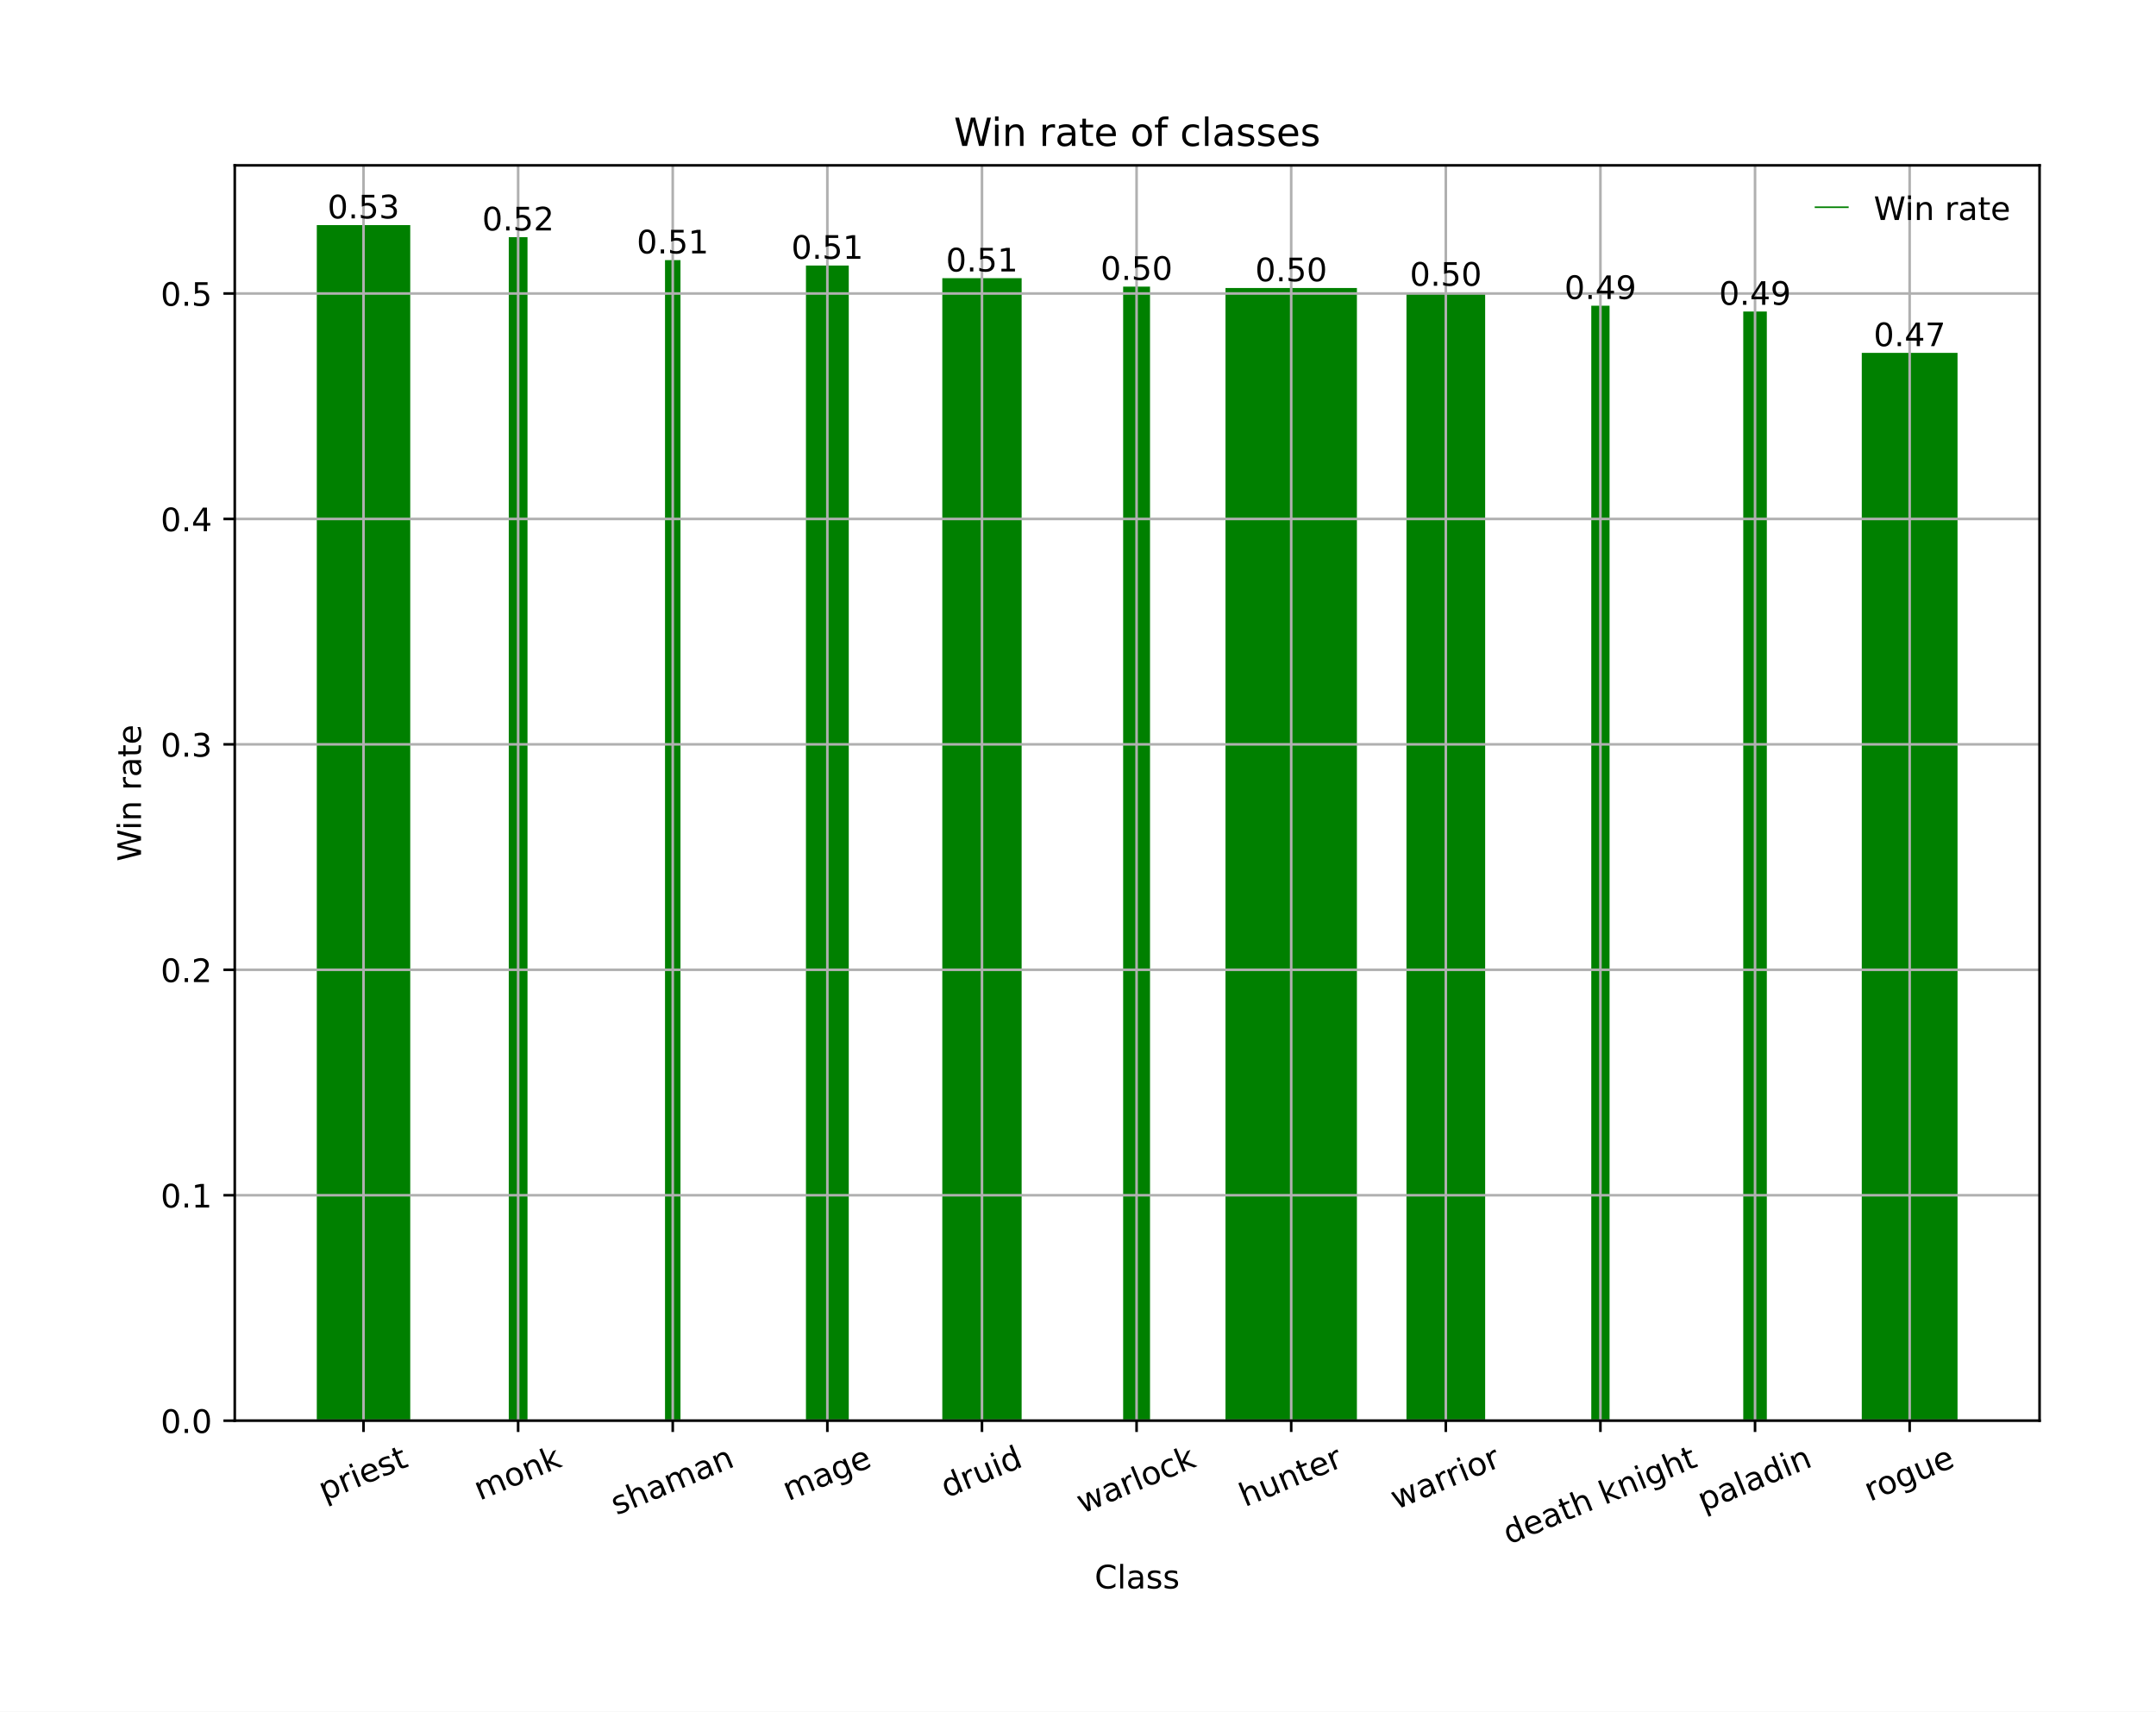
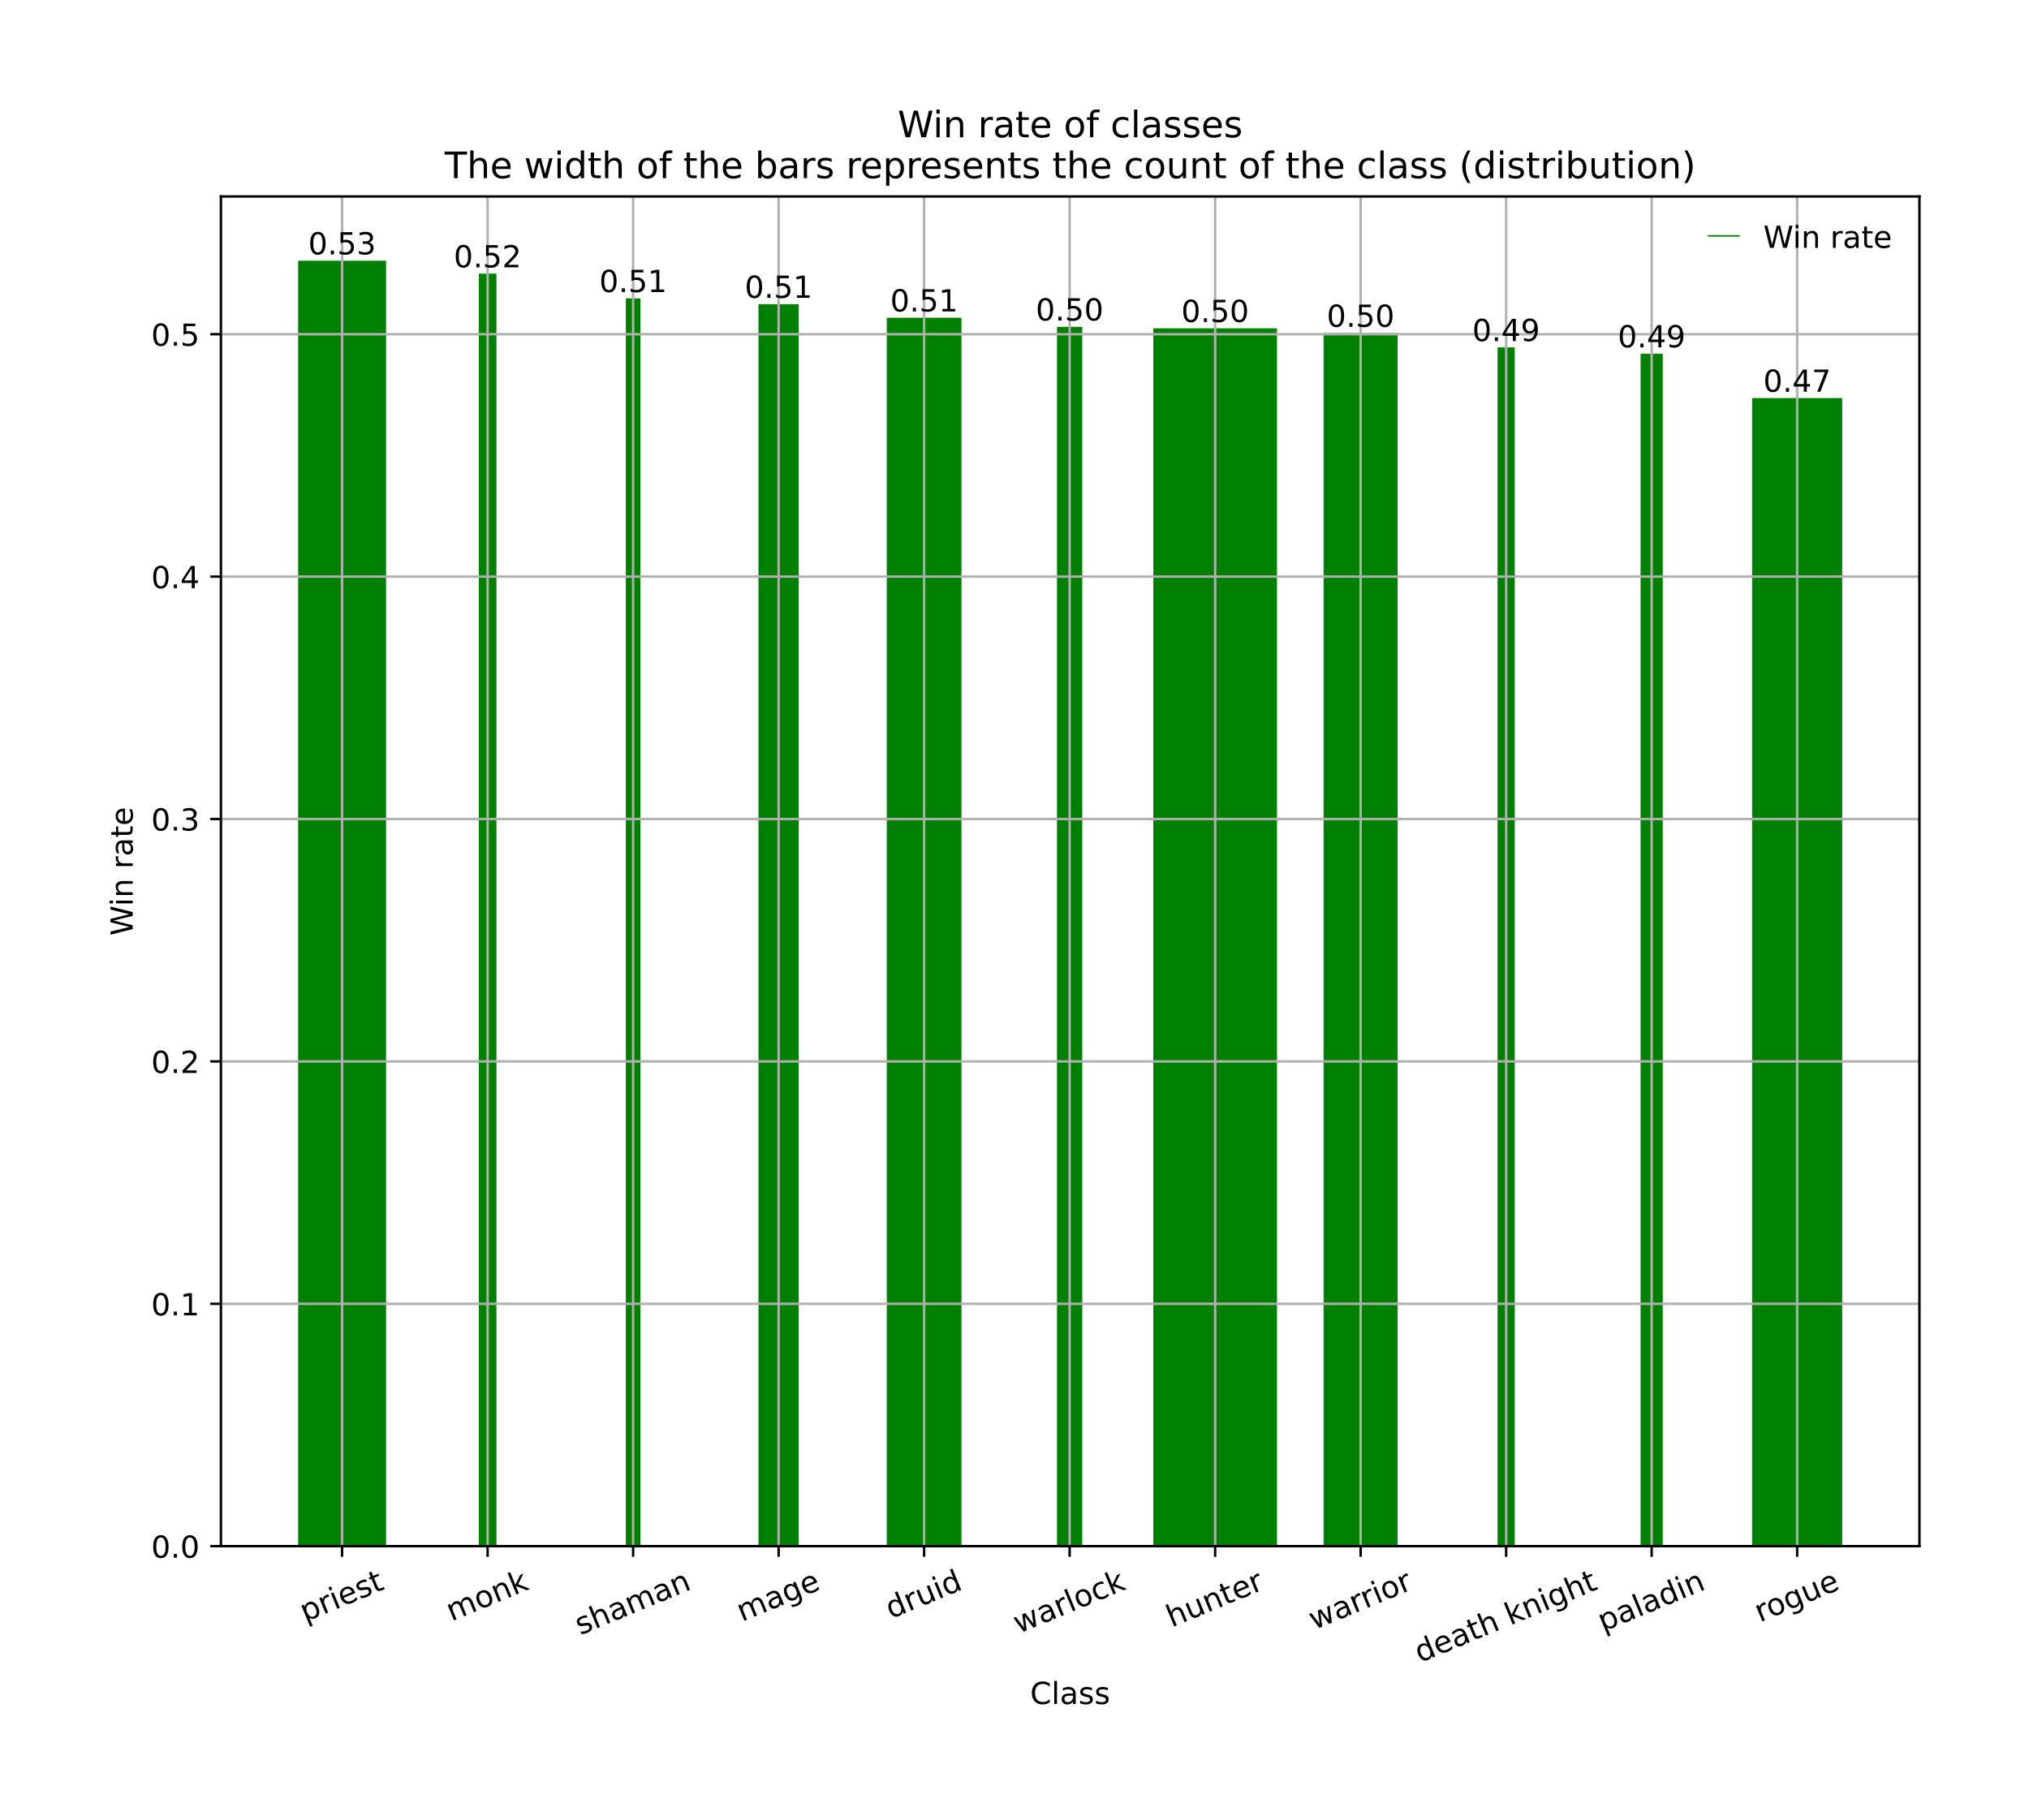
- <svg xmlns="http://www.w3.org/2000/svg" xmlns:xlink="http://www.w3.org/1999/xlink" width="666.581pt" height="529.148pt" viewBox="0 0 666.581 529.148" version="1.1">
+ <svg xmlns="http://www.w3.org/2000/svg" xmlns:xlink="http://www.w3.org/1999/xlink" width="666.581pt" height="598.025pt" viewBox="0 0 666.581 598.025" version="1.1">
  <defs>
    <style type="text/css">*{stroke-linejoin: round; stroke-linecap: butt}</style>
  </defs>
  <g id="figure_1">
    <g id="patch_1">
-       <path d="M 0 529.148  L 666.581 529.148  L 666.581 0  L 0 0  z " style="fill: #ffffff" />
+       <path d="M 0 598.025  L 666.581 598.025  L 666.581 0  L 0 0  z " style="fill: #ffffff" />
    </g>
    <g id="axes_1">
      <g id="patch_2">
-         <path d="M 72.581 439.198  L 630.581 439.198  L 630.581 51.118  L 72.581 51.118  z " style="fill: #ffffff" />
+         <path d="M 72.581 508.075  L 630.581 508.075  L 630.581 64.555  L 72.581 64.555  z " style="fill: #ffffff" />
      </g>
      <g id="patch_3">
-         <path d="M 97.945 439.198  L 126.838 439.198  L 126.838 69.598  L 97.945 69.598  z " clip-path="url(#p37b48d6895)" style="fill: #008000" />
+         <path d="M 97.945 508.075  L 126.838 508.075  L 126.838 85.675  L 97.945 85.675  z " clip-path="url(#p10cbed3128)" style="fill: #008000" />
      </g>
      <g id="patch_4">
-         <path d="M 157.298 439.198  L 163.09 439.198  L 163.09 73.319  L 157.298 73.319  z " clip-path="url(#p37b48d6895)" style="fill: #008000" />
+         <path d="M 157.298 508.075  L 163.09 508.075  L 163.09 89.928  L 157.298 89.928  z " clip-path="url(#p10cbed3128)" style="fill: #008000" />
      </g>
      <g id="patch_5">
-         <path d="M 205.606 439.198  L 210.386 439.198  L 210.386 80.424  L 205.606 80.424  z " clip-path="url(#p37b48d6895)" style="fill: #008000" />
+         <path d="M 205.606 508.075  L 210.386 508.075  L 210.386 98.048  L 205.606 98.048  z " clip-path="url(#p10cbed3128)" style="fill: #008000" />
      </g>
      <g id="patch_6">
-         <path d="M 249.181 439.198  L 262.416 439.198  L 262.416 82.089  L 249.181 82.089  z " clip-path="url(#p37b48d6895)" style="fill: #008000" />
+         <path d="M 249.181 508.075  L 262.416 508.075  L 262.416 99.951  L 249.181 99.951  z " clip-path="url(#p10cbed3128)" style="fill: #008000" />
      </g>
      <g id="patch_7">
-         <path d="M 291.337 439.198  L 315.865 439.198  L 315.865 85.997  L 291.337 85.997  z " clip-path="url(#p37b48d6895)" style="fill: #008000" />
+         <path d="M 291.337 508.075  L 315.865 508.075  L 315.865 104.417  L 291.337 104.417  z " clip-path="url(#p10cbed3128)" style="fill: #008000" />
      </g>
      <g id="patch_8">
-         <path d="M 347.248 439.198  L 355.558 439.198  L 355.558 88.603  L 347.248 88.603  z " clip-path="url(#p37b48d6895)" style="fill: #008000" />
+         <path d="M 347.248 508.075  L 355.558 508.075  L 355.558 107.396  L 347.248 107.396  z " clip-path="url(#p10cbed3128)" style="fill: #008000" />
      </g>
      <g id="patch_9">
-         <path d="M 378.89 439.198  L 419.522 439.198  L 419.522 89.032  L 378.89 89.032  z " clip-path="url(#p37b48d6895)" style="fill: #008000" />
+         <path d="M 378.89 508.075  L 419.522 508.075  L 419.522 107.886  L 378.89 107.886  z " clip-path="url(#p10cbed3128)" style="fill: #008000" />
      </g>
      <g id="patch_10">
-         <path d="M 434.844 439.198  L 459.172 439.198  L 459.172 90.416  L 434.844 90.416  z " clip-path="url(#p37b48d6895)" style="fill: #008000" />
+         <path d="M 434.844 508.075  L 459.172 508.075  L 459.172 109.467  L 434.844 109.467  z " clip-path="url(#p10cbed3128)" style="fill: #008000" />
      </g>
      <g id="patch_11">
-         <path d="M 491.985 439.198  L 497.635 439.198  L 497.635 94.517  L 491.985 94.517  z " clip-path="url(#p37b48d6895)" style="fill: #008000" />
+         <path d="M 491.985 508.075  L 497.635 508.075  L 497.635 114.155  L 491.985 114.155  z " clip-path="url(#p10cbed3128)" style="fill: #008000" />
      </g>
      <g id="patch_12">
-         <path d="M 538.97 439.198  L 546.256 439.198  L 546.256 96.314  L 538.97 96.314  z " clip-path="url(#p37b48d6895)" style="fill: #008000" />
+         <path d="M 538.97 508.075  L 546.256 508.075  L 546.256 116.208  L 538.97 116.208  z " clip-path="url(#p10cbed3128)" style="fill: #008000" />
      </g>
      <g id="patch_13">
-         <path d="M 575.613 439.198  L 605.218 439.198  L 605.218 109.095  L 575.613 109.095  z " clip-path="url(#p37b48d6895)" style="fill: #008000" />
+         <path d="M 575.613 508.075  L 605.218 508.075  L 605.218 130.815  L 575.613 130.815  z " clip-path="url(#p10cbed3128)" style="fill: #008000" />
      </g>
      <g id="matplotlib.axis_1">
        <g id="xtick_1">
          <g id="line2d_1">
-             <path d="M 112.391 439.198  L 112.391 51.118  " clip-path="url(#p37b48d6895)" style="fill: none; stroke: #b0b0b0; stroke-width: 0.8; stroke-linecap: square" />
+             <path d="M 112.391 508.075  L 112.391 64.555  " clip-path="url(#p10cbed3128)" style="fill: none; stroke: #b0b0b0; stroke-width: 0.8; stroke-linecap: square" />
          </g>
          <g id="line2d_2">
            <defs>
-               <path id="me9282b3ae3" d="M 0 0  L 0 3.5  " style="stroke: #000000; stroke-width: 0.8" />
+               <path id="m711d980a4e" d="M 0 0  L 0 3.5  " style="stroke: #000000; stroke-width: 0.8" />
            </defs>
            <g>
-               <use xlink:href="#me9282b3ae3" x="112.391" y="439.198" style="stroke: #000000; stroke-width: 0.8" />
+               <use xlink:href="#m711d980a4e" x="112.391" y="508.075" style="stroke: #000000; stroke-width: 0.8" />
            </g>
          </g>
          <g id="text_1">
-             <text style="font: 10px 'DejaVu Sans', 'Bitstream Vera Sans', 'Computer Modern Sans Serif', 'Lucida Grande', 'Verdana', 'Geneva', 'Lucid', 'Arial', 'Helvetica', 'Avant Garde', sans-serif" transform="translate(100.2725 464.1324) rotate(-22.5)">priest</text>
+             <text style="font: 10px 'DejaVu Sans', 'Bitstream Vera Sans', 'Computer Modern Sans Serif', 'Lucida Grande', 'Verdana', 'Geneva', 'Lucid', 'Arial', 'Helvetica', 'Avant Garde', sans-serif" transform="translate(100.2725 533.0098) rotate(-22.5)">priest</text>
          </g>
        </g>
        <g id="xtick_2">
          <g id="line2d_3">
-             <path d="M 160.194 439.198  L 160.194 51.118  " clip-path="url(#p37b48d6895)" style="fill: none; stroke: #b0b0b0; stroke-width: 0.8; stroke-linecap: square" />
+             <path d="M 160.194 508.075  L 160.194 64.555  " clip-path="url(#p10cbed3128)" style="fill: none; stroke: #b0b0b0; stroke-width: 0.8; stroke-linecap: square" />
          </g>
          <g id="line2d_4">
            <g>
-               <use xlink:href="#me9282b3ae3" x="160.194" y="439.198" style="stroke: #000000; stroke-width: 0.8" />
+               <use xlink:href="#m711d980a4e" x="160.194" y="508.075" style="stroke: #000000; stroke-width: 0.8" />
            </g>
          </g>
          <g id="text_2">
-             <text style="font: 10px 'DejaVu Sans', 'Bitstream Vera Sans', 'Computer Modern Sans Serif', 'Lucida Grande', 'Verdana', 'Geneva', 'Lucid', 'Arial', 'Helvetica', 'Avant Garde', sans-serif" transform="translate(148.3211 463.9285) rotate(-22.5)">monk</text>
+             <text style="font: 10px 'DejaVu Sans', 'Bitstream Vera Sans', 'Computer Modern Sans Serif', 'Lucida Grande', 'Verdana', 'Geneva', 'Lucid', 'Arial', 'Helvetica', 'Avant Garde', sans-serif" transform="translate(148.3211 532.8059) rotate(-22.5)">monk</text>
          </g>
        </g>
        <g id="xtick_3">
          <g id="line2d_5">
-             <path d="M 207.996 439.198  L 207.996 51.118  " clip-path="url(#p37b48d6895)" style="fill: none; stroke: #b0b0b0; stroke-width: 0.8; stroke-linecap: square" />
+             <path d="M 207.996 508.075  L 207.996 64.555  " clip-path="url(#p10cbed3128)" style="fill: none; stroke: #b0b0b0; stroke-width: 0.8; stroke-linecap: square" />
          </g>
          <g id="line2d_6">
            <g>
-               <use xlink:href="#me9282b3ae3" x="207.996" y="439.198" style="stroke: #000000; stroke-width: 0.8" />
+               <use xlink:href="#m711d980a4e" x="207.996" y="508.075" style="stroke: #000000; stroke-width: 0.8" />
            </g>
          </g>
          <g id="text_3">
-             <text style="font: 10px 'DejaVu Sans', 'Bitstream Vera Sans', 'Computer Modern Sans Serif', 'Lucida Grande', 'Verdana', 'Geneva', 'Lucid', 'Arial', 'Helvetica', 'Avant Garde', sans-serif" transform="translate(190.6293 468.4801) rotate(-22.5)">shaman</text>
+             <text style="font: 10px 'DejaVu Sans', 'Bitstream Vera Sans', 'Computer Modern Sans Serif', 'Lucida Grande', 'Verdana', 'Geneva', 'Lucid', 'Arial', 'Helvetica', 'Avant Garde', sans-serif" transform="translate(190.6293 537.3574) rotate(-22.5)">shaman</text>
          </g>
        </g>
        <g id="xtick_4">
          <g id="line2d_7">
-             <path d="M 255.798 439.198  L 255.798 51.118  " clip-path="url(#p37b48d6895)" style="fill: none; stroke: #b0b0b0; stroke-width: 0.8; stroke-linecap: square" />
+             <path d="M 255.798 508.075  L 255.798 64.555  " clip-path="url(#p10cbed3128)" style="fill: none; stroke: #b0b0b0; stroke-width: 0.8; stroke-linecap: square" />
          </g>
          <g id="line2d_8">
            <g>
-               <use xlink:href="#me9282b3ae3" x="255.798" y="439.198" style="stroke: #000000; stroke-width: 0.8" />
+               <use xlink:href="#m711d980a4e" x="255.798" y="508.075" style="stroke: #000000; stroke-width: 0.8" />
            </g>
          </g>
          <g id="text_4">
-             <text style="font: 10px 'DejaVu Sans', 'Bitstream Vera Sans', 'Computer Modern Sans Serif', 'Lucida Grande', 'Verdana', 'Geneva', 'Lucid', 'Arial', 'Helvetica', 'Avant Garde', sans-serif" transform="translate(243.749 464.075) rotate(-22.5)">mage</text>
+             <text style="font: 10px 'DejaVu Sans', 'Bitstream Vera Sans', 'Computer Modern Sans Serif', 'Lucida Grande', 'Verdana', 'Geneva', 'Lucid', 'Arial', 'Helvetica', 'Avant Garde', sans-serif" transform="translate(243.749 532.9524) rotate(-22.5)">mage</text>
          </g>
        </g>
        <g id="xtick_5">
          <g id="line2d_9">
-             <path d="M 303.601 439.198  L 303.601 51.118  " clip-path="url(#p37b48d6895)" style="fill: none; stroke: #b0b0b0; stroke-width: 0.8; stroke-linecap: square" />
+             <path d="M 303.601 508.075  L 303.601 64.555  " clip-path="url(#p10cbed3128)" style="fill: none; stroke: #b0b0b0; stroke-width: 0.8; stroke-linecap: square" />
          </g>
          <g id="line2d_10">
            <g>
-               <use xlink:href="#me9282b3ae3" x="303.601" y="439.198" style="stroke: #000000; stroke-width: 0.8" />
+               <use xlink:href="#m711d980a4e" x="303.601" y="508.075" style="stroke: #000000; stroke-width: 0.8" />
            </g>
          </g>
          <g id="text_5">
-             <text style="font: 10px 'DejaVu Sans', 'Bitstream Vera Sans', 'Computer Modern Sans Serif', 'Lucida Grande', 'Verdana', 'Geneva', 'Lucid', 'Arial', 'Helvetica', 'Avant Garde', sans-serif" transform="translate(292.6817 463.1386) rotate(-22.5)">druid</text>
+             <text style="font: 10px 'DejaVu Sans', 'Bitstream Vera Sans', 'Computer Modern Sans Serif', 'Lucida Grande', 'Verdana', 'Geneva', 'Lucid', 'Arial', 'Helvetica', 'Avant Garde', sans-serif" transform="translate(292.6817 532.016) rotate(-22.5)">druid</text>
          </g>
        </g>
        <g id="xtick_6">
          <g id="line2d_11">
-             <path d="M 351.403 439.198  L 351.403 51.118  " clip-path="url(#p37b48d6895)" style="fill: none; stroke: #b0b0b0; stroke-width: 0.8; stroke-linecap: square" />
+             <path d="M 351.403 508.075  L 351.403 64.555  " clip-path="url(#p10cbed3128)" style="fill: none; stroke: #b0b0b0; stroke-width: 0.8; stroke-linecap: square" />
          </g>
          <g id="line2d_12">
            <g>
-               <use xlink:href="#me9282b3ae3" x="351.403" y="439.198" style="stroke: #000000; stroke-width: 0.8" />
+               <use xlink:href="#m711d980a4e" x="351.403" y="508.075" style="stroke: #000000; stroke-width: 0.8" />
            </g>
          </g>
          <g id="text_6">
-             <text style="font: 10px 'DejaVu Sans', 'Bitstream Vera Sans', 'Computer Modern Sans Serif', 'Lucida Grande', 'Verdana', 'Geneva', 'Lucid', 'Arial', 'Helvetica', 'Avant Garde', sans-serif" transform="translate(334.6269 467.9909) rotate(-22.5)">warlock</text>
+             <text style="font: 10px 'DejaVu Sans', 'Bitstream Vera Sans', 'Computer Modern Sans Serif', 'Lucida Grande', 'Verdana', 'Geneva', 'Lucid', 'Arial', 'Helvetica', 'Avant Garde', sans-serif" transform="translate(334.6269 536.8683) rotate(-22.5)">warlock</text>
          </g>
        </g>
        <g id="xtick_7">
          <g id="line2d_13">
-             <path d="M 399.206 439.198  L 399.206 51.118  " clip-path="url(#p37b48d6895)" style="fill: none; stroke: #b0b0b0; stroke-width: 0.8; stroke-linecap: square" />
+             <path d="M 399.206 508.075  L 399.206 64.555  " clip-path="url(#p10cbed3128)" style="fill: none; stroke: #b0b0b0; stroke-width: 0.8; stroke-linecap: square" />
          </g>
          <g id="line2d_14">
            <g>
-               <use xlink:href="#me9282b3ae3" x="399.206" y="439.198" style="stroke: #000000; stroke-width: 0.8" />
+               <use xlink:href="#m711d980a4e" x="399.206" y="508.075" style="stroke: #000000; stroke-width: 0.8" />
            </g>
          </g>
          <g id="text_7">
-             <text style="font: 10px 'DejaVu Sans', 'Bitstream Vera Sans', 'Computer Modern Sans Serif', 'Lucida Grande', 'Verdana', 'Geneva', 'Lucid', 'Arial', 'Helvetica', 'Avant Garde', sans-serif" transform="translate(384.9266 465.9221) rotate(-22.5)">hunter</text>
+             <text style="font: 10px 'DejaVu Sans', 'Bitstream Vera Sans', 'Computer Modern Sans Serif', 'Lucida Grande', 'Verdana', 'Geneva', 'Lucid', 'Arial', 'Helvetica', 'Avant Garde', sans-serif" transform="translate(384.9266 534.7994) rotate(-22.5)">hunter</text>
          </g>
        </g>
        <g id="xtick_8">
          <g id="line2d_15">
-             <path d="M 447.008 439.198  L 447.008 51.118  " clip-path="url(#p37b48d6895)" style="fill: none; stroke: #b0b0b0; stroke-width: 0.8; stroke-linecap: square" />
+             <path d="M 447.008 508.075  L 447.008 64.555  " clip-path="url(#p10cbed3128)" style="fill: none; stroke: #b0b0b0; stroke-width: 0.8; stroke-linecap: square" />
          </g>
          <g id="line2d_16">
            <g>
-               <use xlink:href="#me9282b3ae3" x="447.008" y="439.198" style="stroke: #000000; stroke-width: 0.8" />
+               <use xlink:href="#m711d980a4e" x="447.008" y="508.075" style="stroke: #000000; stroke-width: 0.8" />
            </g>
          </g>
          <g id="text_8">
-             <text style="font: 10px 'DejaVu Sans', 'Bitstream Vera Sans', 'Computer Modern Sans Serif', 'Lucida Grande', 'Verdana', 'Geneva', 'Lucid', 'Arial', 'Helvetica', 'Avant Garde', sans-serif" transform="translate(431.7294 466.7502) rotate(-22.5)">warrior</text>
+             <text style="font: 10px 'DejaVu Sans', 'Bitstream Vera Sans', 'Computer Modern Sans Serif', 'Lucida Grande', 'Verdana', 'Geneva', 'Lucid', 'Arial', 'Helvetica', 'Avant Garde', sans-serif" transform="translate(431.7294 535.6276) rotate(-22.5)">warrior</text>
          </g>
        </g>
        <g id="xtick_9">
          <g id="line2d_17">
-             <path d="M 494.81 439.198  L 494.81 51.118  " clip-path="url(#p37b48d6895)" style="fill: none; stroke: #b0b0b0; stroke-width: 0.8; stroke-linecap: square" />
+             <path d="M 494.81 508.075  L 494.81 64.555  " clip-path="url(#p10cbed3128)" style="fill: none; stroke: #b0b0b0; stroke-width: 0.8; stroke-linecap: square" />
          </g>
          <g id="line2d_18">
            <g>
-               <use xlink:href="#me9282b3ae3" x="494.81" y="439.198" style="stroke: #000000; stroke-width: 0.8" />
+               <use xlink:href="#m711d980a4e" x="494.81" y="508.075" style="stroke: #000000; stroke-width: 0.8" />
            </g>
          </g>
          <g id="text_9">
-             <text style="font: 10px 'DejaVu Sans', 'Bitstream Vera Sans', 'Computer Modern Sans Serif', 'Lucida Grande', 'Verdana', 'Geneva', 'Lucid', 'Arial', 'Helvetica', 'Avant Garde', sans-serif" transform="translate(466.4971 477.5485) rotate(-22.5)">death knight</text>
+             <text style="font: 10px 'DejaVu Sans', 'Bitstream Vera Sans', 'Computer Modern Sans Serif', 'Lucida Grande', 'Verdana', 'Geneva', 'Lucid', 'Arial', 'Helvetica', 'Avant Garde', sans-serif" transform="translate(466.4971 546.4258) rotate(-22.5)">death knight</text>
          </g>
        </g>
        <g id="xtick_10">
          <g id="line2d_19">
-             <path d="M 542.613 439.198  L 542.613 51.118  " clip-path="url(#p37b48d6895)" style="fill: none; stroke: #b0b0b0; stroke-width: 0.8; stroke-linecap: square" />
+             <path d="M 542.613 508.075  L 542.613 64.555  " clip-path="url(#p10cbed3128)" style="fill: none; stroke: #b0b0b0; stroke-width: 0.8; stroke-linecap: square" />
          </g>
          <g id="line2d_20">
            <g>
-               <use xlink:href="#me9282b3ae3" x="542.613" y="439.198" style="stroke: #000000; stroke-width: 0.8" />
+               <use xlink:href="#m711d980a4e" x="542.613" y="508.075" style="stroke: #000000; stroke-width: 0.8" />
            </g>
          </g>
          <g id="text_10">
-             <text style="font: 10px 'DejaVu Sans', 'Bitstream Vera Sans', 'Computer Modern Sans Serif', 'Lucida Grande', 'Verdana', 'Geneva', 'Lucid', 'Arial', 'Helvetica', 'Avant Garde', sans-serif" transform="translate(526.6477 467.3189) rotate(-22.5)">paladin</text>
+             <text style="font: 10px 'DejaVu Sans', 'Bitstream Vera Sans', 'Computer Modern Sans Serif', 'Lucida Grande', 'Verdana', 'Geneva', 'Lucid', 'Arial', 'Helvetica', 'Avant Garde', sans-serif" transform="translate(526.6477 536.1962) rotate(-22.5)">paladin</text>
          </g>
        </g>
        <g id="xtick_11">
          <g id="line2d_21">
-             <path d="M 590.415 439.198  L 590.415 51.118  " clip-path="url(#p37b48d6895)" style="fill: none; stroke: #b0b0b0; stroke-width: 0.8; stroke-linecap: square" />
+             <path d="M 590.415 508.075  L 590.415 64.555  " clip-path="url(#p10cbed3128)" style="fill: none; stroke: #b0b0b0; stroke-width: 0.8; stroke-linecap: square" />
          </g>
          <g id="line2d_22">
            <g>
-               <use xlink:href="#me9282b3ae3" x="590.415" y="439.198" style="stroke: #000000; stroke-width: 0.8" />
+               <use xlink:href="#m711d980a4e" x="590.415" y="508.075" style="stroke: #000000; stroke-width: 0.8" />
            </g>
          </g>
          <g id="text_11">
-             <text style="font: 10px 'DejaVu Sans', 'Bitstream Vera Sans', 'Computer Modern Sans Serif', 'Lucida Grande', 'Verdana', 'Geneva', 'Lucid', 'Arial', 'Helvetica', 'Avant Garde', sans-serif" transform="translate(578.1471 464.2562) rotate(-22.5)">rogue</text>
+             <text style="font: 10px 'DejaVu Sans', 'Bitstream Vera Sans', 'Computer Modern Sans Serif', 'Lucida Grande', 'Verdana', 'Geneva', 'Lucid', 'Arial', 'Helvetica', 'Avant Garde', sans-serif" transform="translate(578.1471 533.1336) rotate(-22.5)">rogue</text>
          </g>
        </g>
        <g id="text_12">
-           <text style="font: 10px 'DejaVu Sans', 'Bitstream Vera Sans', 'Computer Modern Sans Serif', 'Lucida Grande', 'Verdana', 'Geneva', 'Lucid', 'Arial', 'Helvetica', 'Avant Garde', sans-serif; text-anchor: middle" x="351.581" y="491.068" transform="rotate(-0 351.5813 491.0683)">Class</text>
+           <text style="font: 10px 'DejaVu Sans', 'Bitstream Vera Sans', 'Computer Modern Sans Serif', 'Lucida Grande', 'Verdana', 'Geneva', 'Lucid', 'Arial', 'Helvetica', 'Avant Garde', sans-serif; text-anchor: middle" x="351.581" y="559.946" transform="rotate(-0 351.5813 559.9457)">Class</text>
        </g>
      </g>
      <g id="matplotlib.axis_2">
        <g id="ytick_1">
          <g id="line2d_23">
-             <path d="M 72.581 439.198  L 630.581 439.198  " clip-path="url(#p37b48d6895)" style="fill: none; stroke: #b0b0b0; stroke-width: 0.8; stroke-linecap: square" />
+             <path d="M 72.581 508.075  L 630.581 508.075  " clip-path="url(#p10cbed3128)" style="fill: none; stroke: #b0b0b0; stroke-width: 0.8; stroke-linecap: square" />
          </g>
          <g id="line2d_24">
            <defs>
-               <path id="m1823d524ac" d="M 0 0  L -3.5 0  " style="stroke: #000000; stroke-width: 0.8" />
+               <path id="m69afe3e120" d="M 0 0  L -3.5 0  " style="stroke: #000000; stroke-width: 0.8" />
            </defs>
            <g>
-               <use xlink:href="#m1823d524ac" x="72.581" y="439.198" style="stroke: #000000; stroke-width: 0.8" />
+               <use xlink:href="#m69afe3e120" x="72.581" y="508.075" style="stroke: #000000; stroke-width: 0.8" />
            </g>
          </g>
          <g id="text_13">
-             <text style="font: 10px 'DejaVu Sans', 'Bitstream Vera Sans', 'Computer Modern Sans Serif', 'Lucida Grande', 'Verdana', 'Geneva', 'Lucid', 'Arial', 'Helvetica', 'Avant Garde', sans-serif; text-anchor: end" x="65.581" y="442.997" transform="rotate(-0 65.58125 442.9973)">0.0</text>
+             <text style="font: 10px 'DejaVu Sans', 'Bitstream Vera Sans', 'Computer Modern Sans Serif', 'Lucida Grande', 'Verdana', 'Geneva', 'Lucid', 'Arial', 'Helvetica', 'Avant Garde', sans-serif; text-anchor: end" x="65.581" y="511.875" transform="rotate(-0 65.58125 511.8747)">0.0</text>
          </g>
        </g>
        <g id="ytick_2">
          <g id="line2d_25">
-             <path d="M 72.581 369.505  L 630.581 369.505  " clip-path="url(#p37b48d6895)" style="fill: none; stroke: #b0b0b0; stroke-width: 0.8; stroke-linecap: square" />
+             <path d="M 72.581 428.427  L 630.581 428.427  " clip-path="url(#p10cbed3128)" style="fill: none; stroke: #b0b0b0; stroke-width: 0.8; stroke-linecap: square" />
          </g>
          <g id="line2d_26">
            <g>
-               <use xlink:href="#m1823d524ac" x="72.581" y="369.505" style="stroke: #000000; stroke-width: 0.8" />
+               <use xlink:href="#m69afe3e120" x="72.581" y="428.427" style="stroke: #000000; stroke-width: 0.8" />
            </g>
          </g>
          <g id="text_14">
-             <text style="font: 10px 'DejaVu Sans', 'Bitstream Vera Sans', 'Computer Modern Sans Serif', 'Lucida Grande', 'Verdana', 'Geneva', 'Lucid', 'Arial', 'Helvetica', 'Avant Garde', sans-serif; text-anchor: end" x="65.581" y="373.305" transform="rotate(-0 65.58125 373.3046)">0.1</text>
+             <text style="font: 10px 'DejaVu Sans', 'Bitstream Vera Sans', 'Computer Modern Sans Serif', 'Lucida Grande', 'Verdana', 'Geneva', 'Lucid', 'Arial', 'Helvetica', 'Avant Garde', sans-serif; text-anchor: end" x="65.581" y="432.226" transform="rotate(-0 65.58125 432.2258)">0.1</text>
          </g>
        </g>
        <g id="ytick_3">
          <g id="line2d_27">
-             <path d="M 72.581 299.813  L 630.581 299.813  " clip-path="url(#p37b48d6895)" style="fill: none; stroke: #b0b0b0; stroke-width: 0.8; stroke-linecap: square" />
+             <path d="M 72.581 348.778  L 630.581 348.778  " clip-path="url(#p10cbed3128)" style="fill: none; stroke: #b0b0b0; stroke-width: 0.8; stroke-linecap: square" />
          </g>
          <g id="line2d_28">
            <g>
-               <use xlink:href="#m1823d524ac" x="72.581" y="299.813" style="stroke: #000000; stroke-width: 0.8" />
+               <use xlink:href="#m69afe3e120" x="72.581" y="348.778" style="stroke: #000000; stroke-width: 0.8" />
            </g>
          </g>
          <g id="text_15">
-             <text style="font: 10px 'DejaVu Sans', 'Bitstream Vera Sans', 'Computer Modern Sans Serif', 'Lucida Grande', 'Verdana', 'Geneva', 'Lucid', 'Arial', 'Helvetica', 'Avant Garde', sans-serif; text-anchor: end" x="65.581" y="303.612" transform="rotate(-0 65.58125 303.6118)">0.2</text>
+             <text style="font: 10px 'DejaVu Sans', 'Bitstream Vera Sans', 'Computer Modern Sans Serif', 'Lucida Grande', 'Verdana', 'Geneva', 'Lucid', 'Arial', 'Helvetica', 'Avant Garde', sans-serif; text-anchor: end" x="65.581" y="352.577" transform="rotate(-0 65.58125 352.5769)">0.2</text>
          </g>
        </g>
        <g id="ytick_4">
          <g id="line2d_29">
-             <path d="M 72.581 230.12  L 630.581 230.12  " clip-path="url(#p37b48d6895)" style="fill: none; stroke: #b0b0b0; stroke-width: 0.8; stroke-linecap: square" />
+             <path d="M 72.581 269.129  L 630.581 269.129  " clip-path="url(#p10cbed3128)" style="fill: none; stroke: #b0b0b0; stroke-width: 0.8; stroke-linecap: square" />
          </g>
          <g id="line2d_30">
            <g>
-               <use xlink:href="#m1823d524ac" x="72.581" y="230.12" style="stroke: #000000; stroke-width: 0.8" />
+               <use xlink:href="#m69afe3e120" x="72.581" y="269.129" style="stroke: #000000; stroke-width: 0.8" />
            </g>
          </g>
          <g id="text_16">
-             <text style="font: 10px 'DejaVu Sans', 'Bitstream Vera Sans', 'Computer Modern Sans Serif', 'Lucida Grande', 'Verdana', 'Geneva', 'Lucid', 'Arial', 'Helvetica', 'Avant Garde', sans-serif; text-anchor: end" x="65.581" y="233.919" transform="rotate(-0 65.58125 233.919)">0.3</text>
+             <text style="font: 10px 'DejaVu Sans', 'Bitstream Vera Sans', 'Computer Modern Sans Serif', 'Lucida Grande', 'Verdana', 'Geneva', 'Lucid', 'Arial', 'Helvetica', 'Avant Garde', sans-serif; text-anchor: end" x="65.581" y="272.928" transform="rotate(-0 65.58125 272.9281)">0.3</text>
          </g>
        </g>
        <g id="ytick_5">
          <g id="line2d_31">
-             <path d="M 72.581 160.427  L 630.581 160.427  " clip-path="url(#p37b48d6895)" style="fill: none; stroke: #b0b0b0; stroke-width: 0.8; stroke-linecap: square" />
+             <path d="M 72.581 189.48  L 630.581 189.48  " clip-path="url(#p10cbed3128)" style="fill: none; stroke: #b0b0b0; stroke-width: 0.8; stroke-linecap: square" />
          </g>
          <g id="line2d_32">
            <g>
-               <use xlink:href="#m1823d524ac" x="72.581" y="160.427" style="stroke: #000000; stroke-width: 0.8" />
+               <use xlink:href="#m69afe3e120" x="72.581" y="189.48" style="stroke: #000000; stroke-width: 0.8" />
            </g>
          </g>
          <g id="text_17">
-             <text style="font: 10px 'DejaVu Sans', 'Bitstream Vera Sans', 'Computer Modern Sans Serif', 'Lucida Grande', 'Verdana', 'Geneva', 'Lucid', 'Arial', 'Helvetica', 'Avant Garde', sans-serif; text-anchor: end" x="65.581" y="164.226" transform="rotate(-0 65.58125 164.2262)">0.4</text>
+             <text style="font: 10px 'DejaVu Sans', 'Bitstream Vera Sans', 'Computer Modern Sans Serif', 'Lucida Grande', 'Verdana', 'Geneva', 'Lucid', 'Arial', 'Helvetica', 'Avant Garde', sans-serif; text-anchor: end" x="65.581" y="193.279" transform="rotate(-0 65.58125 193.2792)">0.4</text>
          </g>
        </g>
        <g id="ytick_6">
          <g id="line2d_33">
-             <path d="M 72.581 90.734  L 630.581 90.734  " clip-path="url(#p37b48d6895)" style="fill: none; stroke: #b0b0b0; stroke-width: 0.8; stroke-linecap: square" />
+             <path d="M 72.581 109.831  L 630.581 109.831  " clip-path="url(#p10cbed3128)" style="fill: none; stroke: #b0b0b0; stroke-width: 0.8; stroke-linecap: square" />
          </g>
          <g id="line2d_34">
            <g>
-               <use xlink:href="#m1823d524ac" x="72.581" y="90.734" style="stroke: #000000; stroke-width: 0.8" />
+               <use xlink:href="#m69afe3e120" x="72.581" y="109.831" style="stroke: #000000; stroke-width: 0.8" />
            </g>
          </g>
          <g id="text_18">
-             <text style="font: 10px 'DejaVu Sans', 'Bitstream Vera Sans', 'Computer Modern Sans Serif', 'Lucida Grande', 'Verdana', 'Geneva', 'Lucid', 'Arial', 'Helvetica', 'Avant Garde', sans-serif; text-anchor: end" x="65.581" y="94.533" transform="rotate(-0 65.58125 94.53347)">0.5</text>
+             <text style="font: 10px 'DejaVu Sans', 'Bitstream Vera Sans', 'Computer Modern Sans Serif', 'Lucida Grande', 'Verdana', 'Geneva', 'Lucid', 'Arial', 'Helvetica', 'Avant Garde', sans-serif; text-anchor: end" x="65.581" y="113.63" transform="rotate(-0 65.58125 113.6303)">0.5</text>
          </g>
        </g>
        <g id="text_19">
-           <text style="font: 10px 'DejaVu Sans', 'Bitstream Vera Sans', 'Computer Modern Sans Serif', 'Lucida Grande', 'Verdana', 'Geneva', 'Lucid', 'Arial', 'Helvetica', 'Avant Garde', sans-serif; text-anchor: middle" x="43.598" y="245.158" transform="rotate(-90 43.59844 245.1581)">Win rate</text>
+           <text style="font: 10px 'DejaVu Sans', 'Bitstream Vera Sans', 'Computer Modern Sans Serif', 'Lucida Grande', 'Verdana', 'Geneva', 'Lucid', 'Arial', 'Helvetica', 'Avant Garde', sans-serif; text-anchor: middle" x="43.598" y="286.315" transform="rotate(-90 43.59844 286.3155)">Win rate</text>
        </g>
      </g>
      <g id="patch_14">
-         <path d="M 72.581 439.198  L 72.581 51.118  " style="fill: none; stroke: #000000; stroke-width: 0.8; stroke-linejoin: miter; stroke-linecap: square" />
+         <path d="M 72.581 508.075  L 72.581 64.555  " style="fill: none; stroke: #000000; stroke-width: 0.8; stroke-linejoin: miter; stroke-linecap: square" />
      </g>
      <g id="patch_15">
-         <path d="M 630.581 439.198  L 630.581 51.118  " style="fill: none; stroke: #000000; stroke-width: 0.8; stroke-linejoin: miter; stroke-linecap: square" />
+         <path d="M 630.581 508.075  L 630.581 64.555  " style="fill: none; stroke: #000000; stroke-width: 0.8; stroke-linejoin: miter; stroke-linecap: square" />
      </g>
      <g id="patch_16">
-         <path d="M 72.581 439.198  L 630.581 439.198  " style="fill: none; stroke: #000000; stroke-width: 0.8; stroke-linejoin: miter; stroke-linecap: square" />
+         <path d="M 72.581 508.075  L 630.581 508.075  " style="fill: none; stroke: #000000; stroke-width: 0.8; stroke-linejoin: miter; stroke-linecap: square" />
      </g>
      <g id="patch_17">
-         <path d="M 72.581 51.118  L 630.581 51.118  " style="fill: none; stroke: #000000; stroke-width: 0.8; stroke-linejoin: miter; stroke-linecap: square" />
+         <path d="M 72.581 64.555  L 630.581 64.555  " style="fill: none; stroke: #000000; stroke-width: 0.8; stroke-linejoin: miter; stroke-linecap: square" />
      </g>
      <g id="text_20">
-         <text style="font: 10px 'DejaVu Sans', 'Bitstream Vera Sans', 'Computer Modern Sans Serif', 'Lucida Grande', 'Verdana', 'Geneva', 'Lucid', 'Arial', 'Helvetica', 'Avant Garde', sans-serif; text-anchor: middle" x="112.391" y="67.518" transform="rotate(-0 112.3912 67.51844)">0.53</text>
+         <text style="font: 10px 'DejaVu Sans', 'Bitstream Vera Sans', 'Computer Modern Sans Serif', 'Lucida Grande', 'Verdana', 'Geneva', 'Lucid', 'Arial', 'Helvetica', 'Avant Garde', sans-serif; text-anchor: middle" x="112.391" y="83.596" transform="rotate(-0 112.3912 83.59581)">0.53</text>
      </g>
      <g id="text_21">
-         <text style="font: 10px 'DejaVu Sans', 'Bitstream Vera Sans', 'Computer Modern Sans Serif', 'Lucida Grande', 'Verdana', 'Geneva', 'Lucid', 'Arial', 'Helvetica', 'Avant Garde', sans-serif; text-anchor: middle" x="160.194" y="71.24" transform="rotate(-0 160.1936 71.23971)">0.52</text>
+         <text style="font: 10px 'DejaVu Sans', 'Bitstream Vera Sans', 'Computer Modern Sans Serif', 'Lucida Grande', 'Verdana', 'Geneva', 'Lucid', 'Arial', 'Helvetica', 'Avant Garde', sans-serif; text-anchor: middle" x="160.194" y="87.849" transform="rotate(-0 160.1936 87.84869)">0.52</text>
      </g>
      <g id="text_22">
-         <text style="font: 10px 'DejaVu Sans', 'Bitstream Vera Sans', 'Computer Modern Sans Serif', 'Lucida Grande', 'Verdana', 'Geneva', 'Lucid', 'Arial', 'Helvetica', 'Avant Garde', sans-serif; text-anchor: middle" x="207.996" y="78.345" transform="rotate(-0 207.996 78.34464)">0.51</text>
+         <text style="font: 10px 'DejaVu Sans', 'Bitstream Vera Sans', 'Computer Modern Sans Serif', 'Lucida Grande', 'Verdana', 'Geneva', 'Lucid', 'Arial', 'Helvetica', 'Avant Garde', sans-serif; text-anchor: middle" x="207.996" y="95.969" transform="rotate(-0 207.996 95.96861)">0.51</text>
      </g>
      <g id="text_23">
-         <text style="font: 10px 'DejaVu Sans', 'Bitstream Vera Sans', 'Computer Modern Sans Serif', 'Lucida Grande', 'Verdana', 'Geneva', 'Lucid', 'Arial', 'Helvetica', 'Avant Garde', sans-serif; text-anchor: middle" x="255.798" y="80.009" transform="rotate(-0 255.7984 80.00948)">0.51</text>
+         <text style="font: 10px 'DejaVu Sans', 'Bitstream Vera Sans', 'Computer Modern Sans Serif', 'Lucida Grande', 'Verdana', 'Geneva', 'Lucid', 'Arial', 'Helvetica', 'Avant Garde', sans-serif; text-anchor: middle" x="255.798" y="97.871" transform="rotate(-0 255.7984 97.87129)">0.51</text>
      </g>
      <g id="text_24">
-         <text style="font: 10px 'DejaVu Sans', 'Bitstream Vera Sans', 'Computer Modern Sans Serif', 'Lucida Grande', 'Verdana', 'Geneva', 'Lucid', 'Arial', 'Helvetica', 'Avant Garde', sans-serif; text-anchor: middle" x="303.601" y="83.917" transform="rotate(-0 303.6008 83.91721)">0.51</text>
+         <text style="font: 10px 'DejaVu Sans', 'Bitstream Vera Sans', 'Computer Modern Sans Serif', 'Lucida Grande', 'Verdana', 'Geneva', 'Lucid', 'Arial', 'Helvetica', 'Avant Garde', sans-serif; text-anchor: middle" x="303.601" y="102.337" transform="rotate(-0 303.6008 102.3373)">0.51</text>
      </g>
      <g id="text_25">
-         <text style="font: 10px 'DejaVu Sans', 'Bitstream Vera Sans', 'Computer Modern Sans Serif', 'Lucida Grande', 'Verdana', 'Geneva', 'Lucid', 'Arial', 'Helvetica', 'Avant Garde', sans-serif; text-anchor: middle" x="351.403" y="86.523" transform="rotate(-0 351.4032 86.52347)">0.50</text>
+         <text style="font: 10px 'DejaVu Sans', 'Bitstream Vera Sans', 'Computer Modern Sans Serif', 'Lucida Grande', 'Verdana', 'Geneva', 'Lucid', 'Arial', 'Helvetica', 'Avant Garde', sans-serif; text-anchor: middle" x="351.403" y="105.316" transform="rotate(-0 351.4032 105.3158)">0.50</text>
      </g>
      <g id="text_26">
-         <text style="font: 10px 'DejaVu Sans', 'Bitstream Vera Sans', 'Computer Modern Sans Serif', 'Lucida Grande', 'Verdana', 'Geneva', 'Lucid', 'Arial', 'Helvetica', 'Avant Garde', sans-serif; text-anchor: middle" x="399.206" y="86.953" transform="rotate(-0 399.2056 86.95261)">0.50</text>
+         <text style="font: 10px 'DejaVu Sans', 'Bitstream Vera Sans', 'Computer Modern Sans Serif', 'Lucida Grande', 'Verdana', 'Geneva', 'Lucid', 'Arial', 'Helvetica', 'Avant Garde', sans-serif; text-anchor: middle" x="399.206" y="105.806" transform="rotate(-0 399.2056 105.8063)">0.50</text>
      </g>
      <g id="text_27">
-         <text style="font: 10px 'DejaVu Sans', 'Bitstream Vera Sans', 'Computer Modern Sans Serif', 'Lucida Grande', 'Verdana', 'Geneva', 'Lucid', 'Arial', 'Helvetica', 'Avant Garde', sans-serif; text-anchor: middle" x="447.008" y="88.336" transform="rotate(-0 447.008 88.33643)">0.50</text>
+         <text style="font: 10px 'DejaVu Sans', 'Bitstream Vera Sans', 'Computer Modern Sans Serif', 'Lucida Grande', 'Verdana', 'Geneva', 'Lucid', 'Arial', 'Helvetica', 'Avant Garde', sans-serif; text-anchor: middle" x="447.008" y="107.388" transform="rotate(-0 447.008 107.3878)">0.50</text>
      </g>
      <g id="text_28">
-         <text style="font: 10px 'DejaVu Sans', 'Bitstream Vera Sans', 'Computer Modern Sans Serif', 'Lucida Grande', 'Verdana', 'Geneva', 'Lucid', 'Arial', 'Helvetica', 'Avant Garde', sans-serif; text-anchor: middle" x="494.81" y="92.438" transform="rotate(-0 494.8104 92.43778)">0.49</text>
+         <text style="font: 10px 'DejaVu Sans', 'Bitstream Vera Sans', 'Computer Modern Sans Serif', 'Lucida Grande', 'Verdana', 'Geneva', 'Lucid', 'Arial', 'Helvetica', 'Avant Garde', sans-serif; text-anchor: middle" x="494.81" y="112.075" transform="rotate(-0 494.8104 112.0751)">0.49</text>
      </g>
      <g id="text_29">
-         <text style="font: 10px 'DejaVu Sans', 'Bitstream Vera Sans', 'Computer Modern Sans Serif', 'Lucida Grande', 'Verdana', 'Geneva', 'Lucid', 'Arial', 'Helvetica', 'Avant Garde', sans-serif; text-anchor: middle" x="542.613" y="94.234" transform="rotate(-0 542.6128 94.23429)">0.49</text>
+         <text style="font: 10px 'DejaVu Sans', 'Bitstream Vera Sans', 'Computer Modern Sans Serif', 'Lucida Grande', 'Verdana', 'Geneva', 'Lucid', 'Arial', 'Helvetica', 'Avant Garde', sans-serif; text-anchor: middle" x="542.613" y="114.128" transform="rotate(-0 542.6128 114.1282)">0.49</text>
      </g>
      <g id="text_30">
-         <text style="font: 10px 'DejaVu Sans', 'Bitstream Vera Sans', 'Computer Modern Sans Serif', 'Lucida Grande', 'Verdana', 'Geneva', 'Lucid', 'Arial', 'Helvetica', 'Avant Garde', sans-serif; text-anchor: middle" x="590.415" y="107.015" transform="rotate(-0 590.4152 107.0153)">0.47</text>
+         <text style="font: 10px 'DejaVu Sans', 'Bitstream Vera Sans', 'Computer Modern Sans Serif', 'Lucida Grande', 'Verdana', 'Geneva', 'Lucid', 'Arial', 'Helvetica', 'Avant Garde', sans-serif; text-anchor: middle" x="590.415" y="128.735" transform="rotate(-0 590.4152 128.7351)">0.47</text>
      </g>
      <g id="text_31">
-         <text style="font: 12px 'DejaVu Sans', 'Bitstream Vera Sans', 'Computer Modern Sans Serif', 'Lucida Grande', 'Verdana', 'Geneva', 'Lucid', 'Arial', 'Helvetica', 'Avant Garde', sans-serif; text-anchor: middle" x="351.581" y="45.118" transform="rotate(-0 351.5813 45.11812)">Win rate of classes</text>
+         <text style="font: 12px 'DejaVu Sans', 'Bitstream Vera Sans', 'Computer Modern Sans Serif', 'Lucida Grande', 'Verdana', 'Geneva', 'Lucid', 'Arial', 'Helvetica', 'Avant Garde', sans-serif" transform="translate(294.9112 45.11812)">Win rate of classes</text>
+         <text style="font: 12px 'DejaVu Sans', 'Bitstream Vera Sans', 'Computer Modern Sans Serif', 'Lucida Grande', 'Verdana', 'Geneva', 'Lucid', 'Arial', 'Helvetica', 'Avant Garde', sans-serif" transform="translate(146.0756 58.5555)">The width of the bars represents the count of the class (distribution)</text>
      </g>
      <g id="legend_1">
        <g id="line2d_35">
-           <path d="M 561.312 64.068  L 566.312 64.068  L 571.312 64.068  " style="fill: none; stroke: #008000; stroke-width: 0.5; stroke-linecap: square" />
+           <path d="M 561.312 77.505  L 566.312 77.505  L 571.312 77.505  " style="fill: none; stroke: #008000; stroke-width: 0.5; stroke-linecap: square" />
        </g>
        <g id="text_32">
-           <text style="font: 10px 'DejaVu Sans', 'Bitstream Vera Sans', 'Computer Modern Sans Serif', 'Lucida Grande', 'Verdana', 'Geneva', 'Lucid', 'Arial', 'Helvetica', 'Avant Garde', sans-serif; text-anchor: start" x="579.312" y="68.018" transform="rotate(-0 579.3125 68.01812)">Win rate</text>
+           <text style="font: 10px 'DejaVu Sans', 'Bitstream Vera Sans', 'Computer Modern Sans Serif', 'Lucida Grande', 'Verdana', 'Geneva', 'Lucid', 'Arial', 'Helvetica', 'Avant Garde', sans-serif; text-anchor: start" x="579.312" y="81.456" transform="rotate(-0 579.3125 81.4555)">Win rate</text>
        </g>
      </g>
    </g>
  </g>
  <defs>
-     <clipPath id="p37b48d6895">
-       <rect x="72.581" y="51.118" width="558" height="388.08" />
+     <clipPath id="p10cbed3128">
+       <rect x="72.581" y="64.555" width="558" height="443.52" />
    </clipPath>
  </defs>
</svg>
